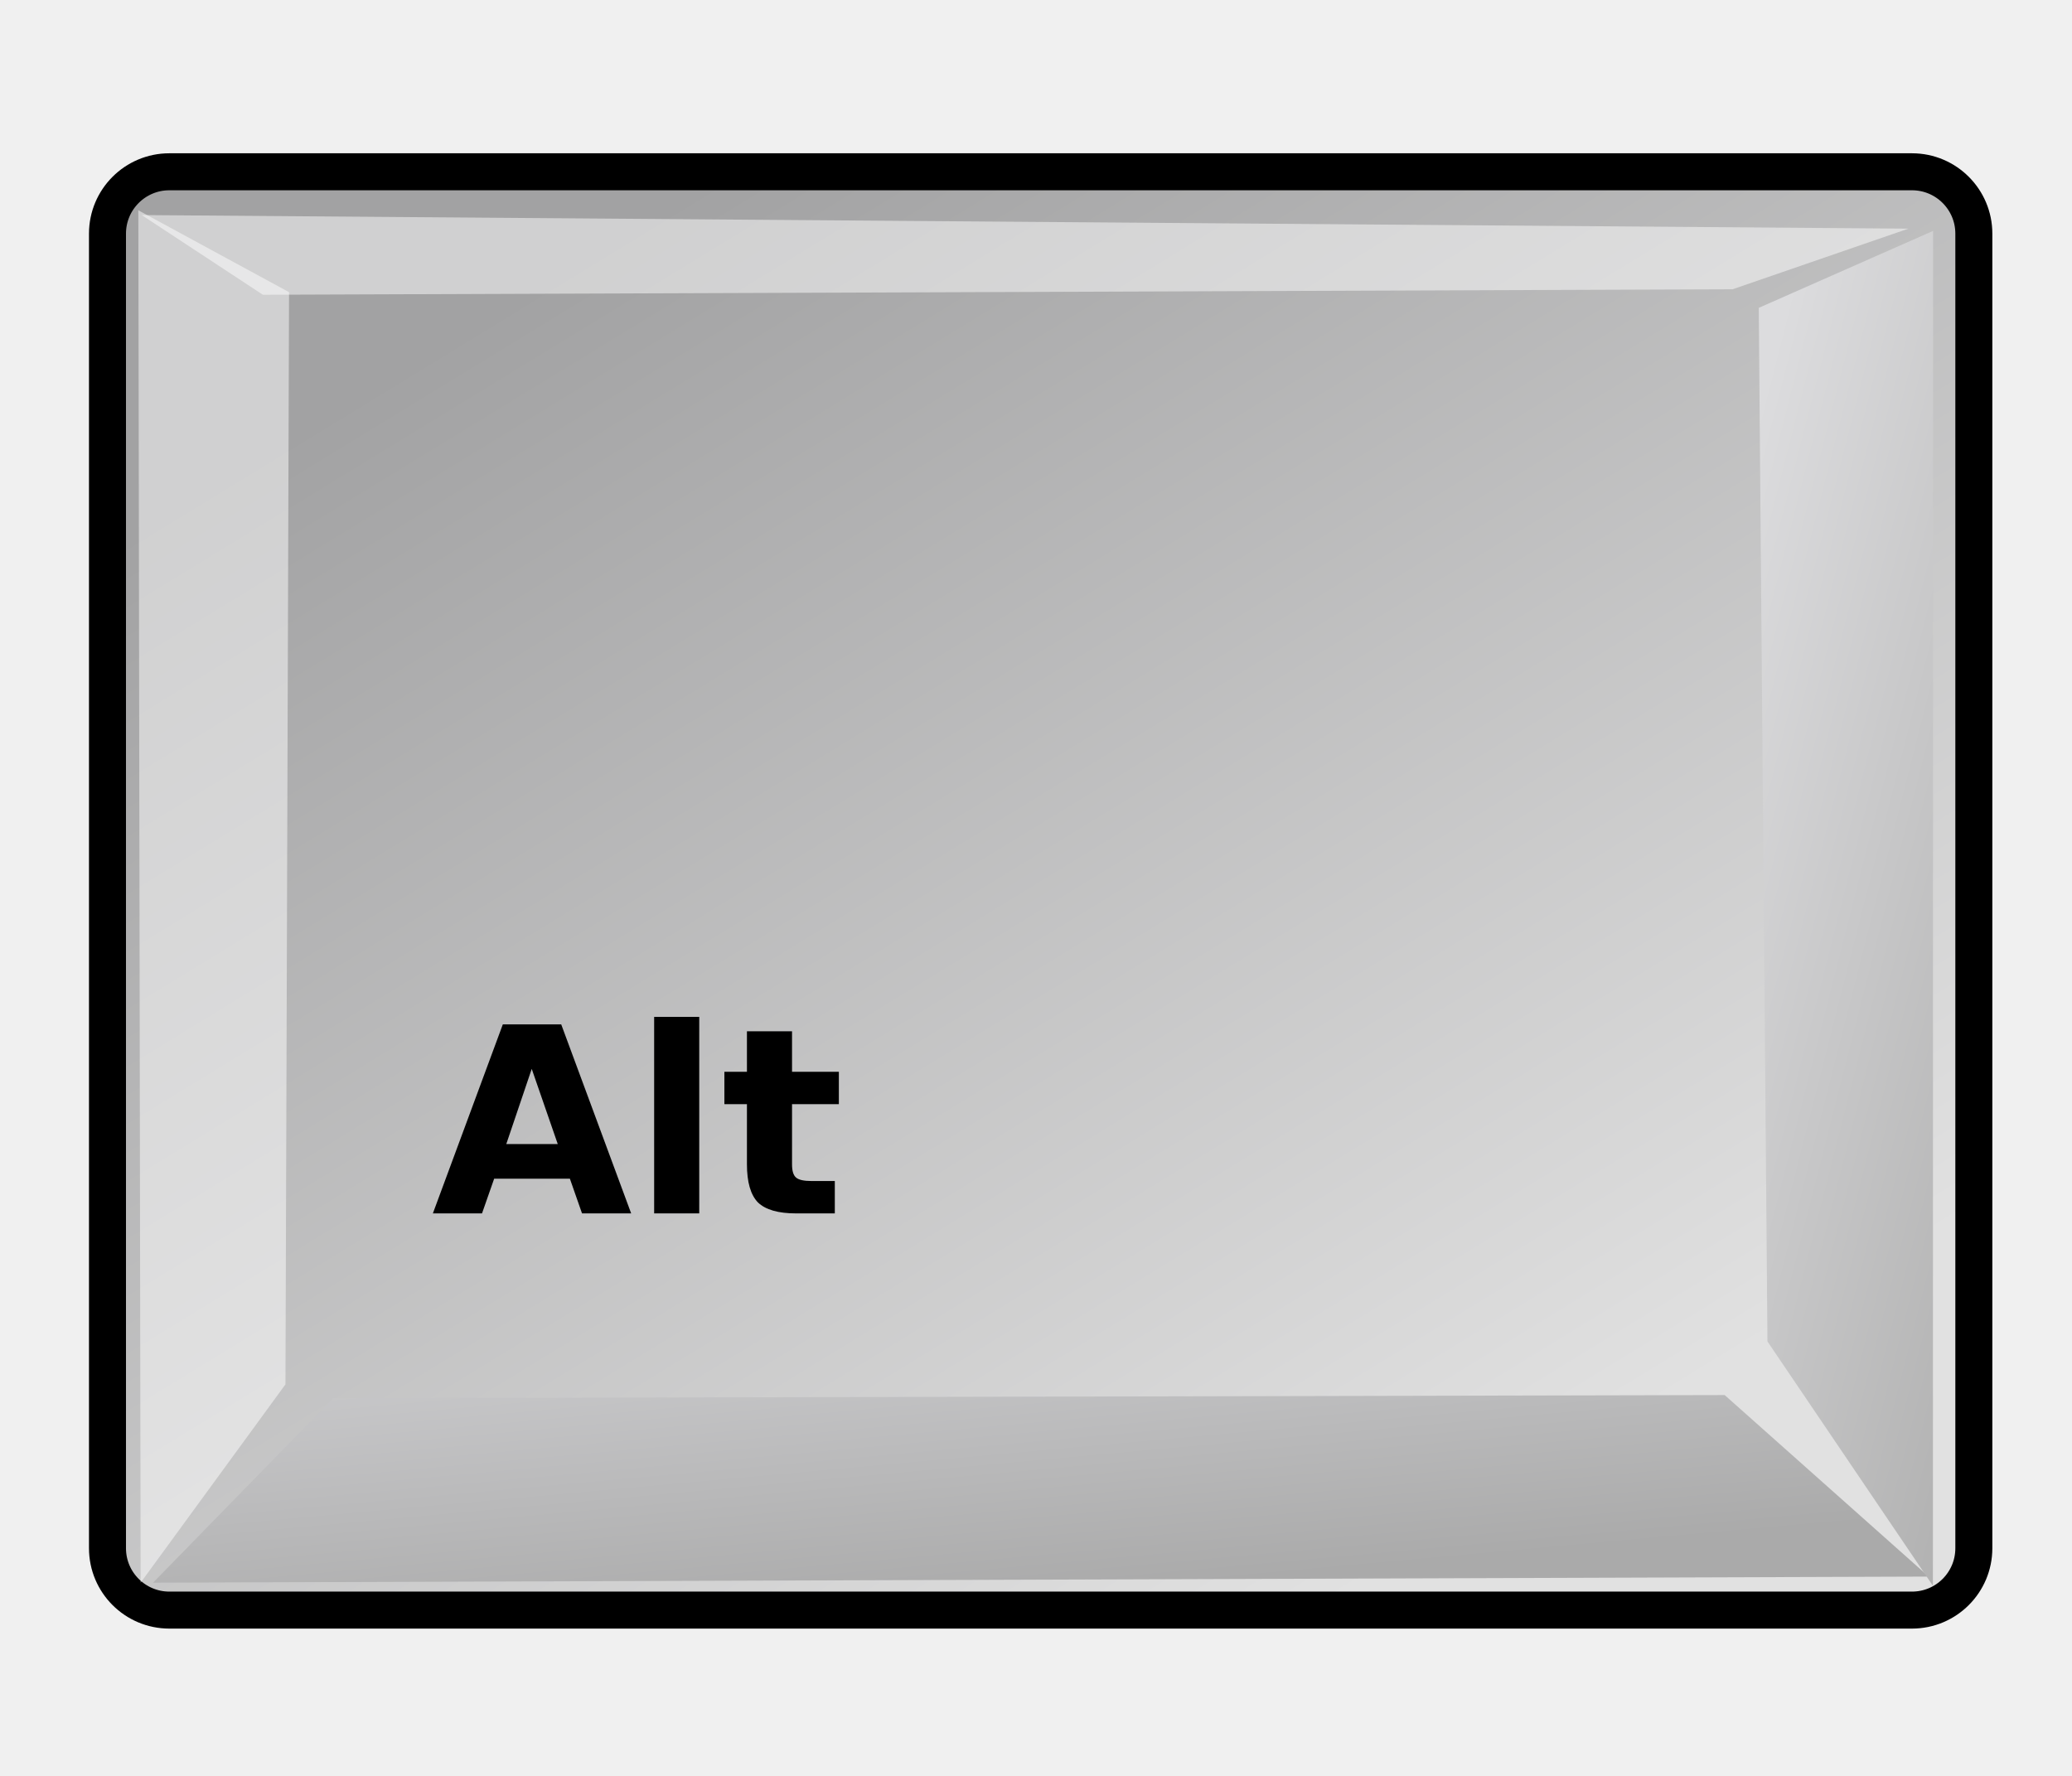
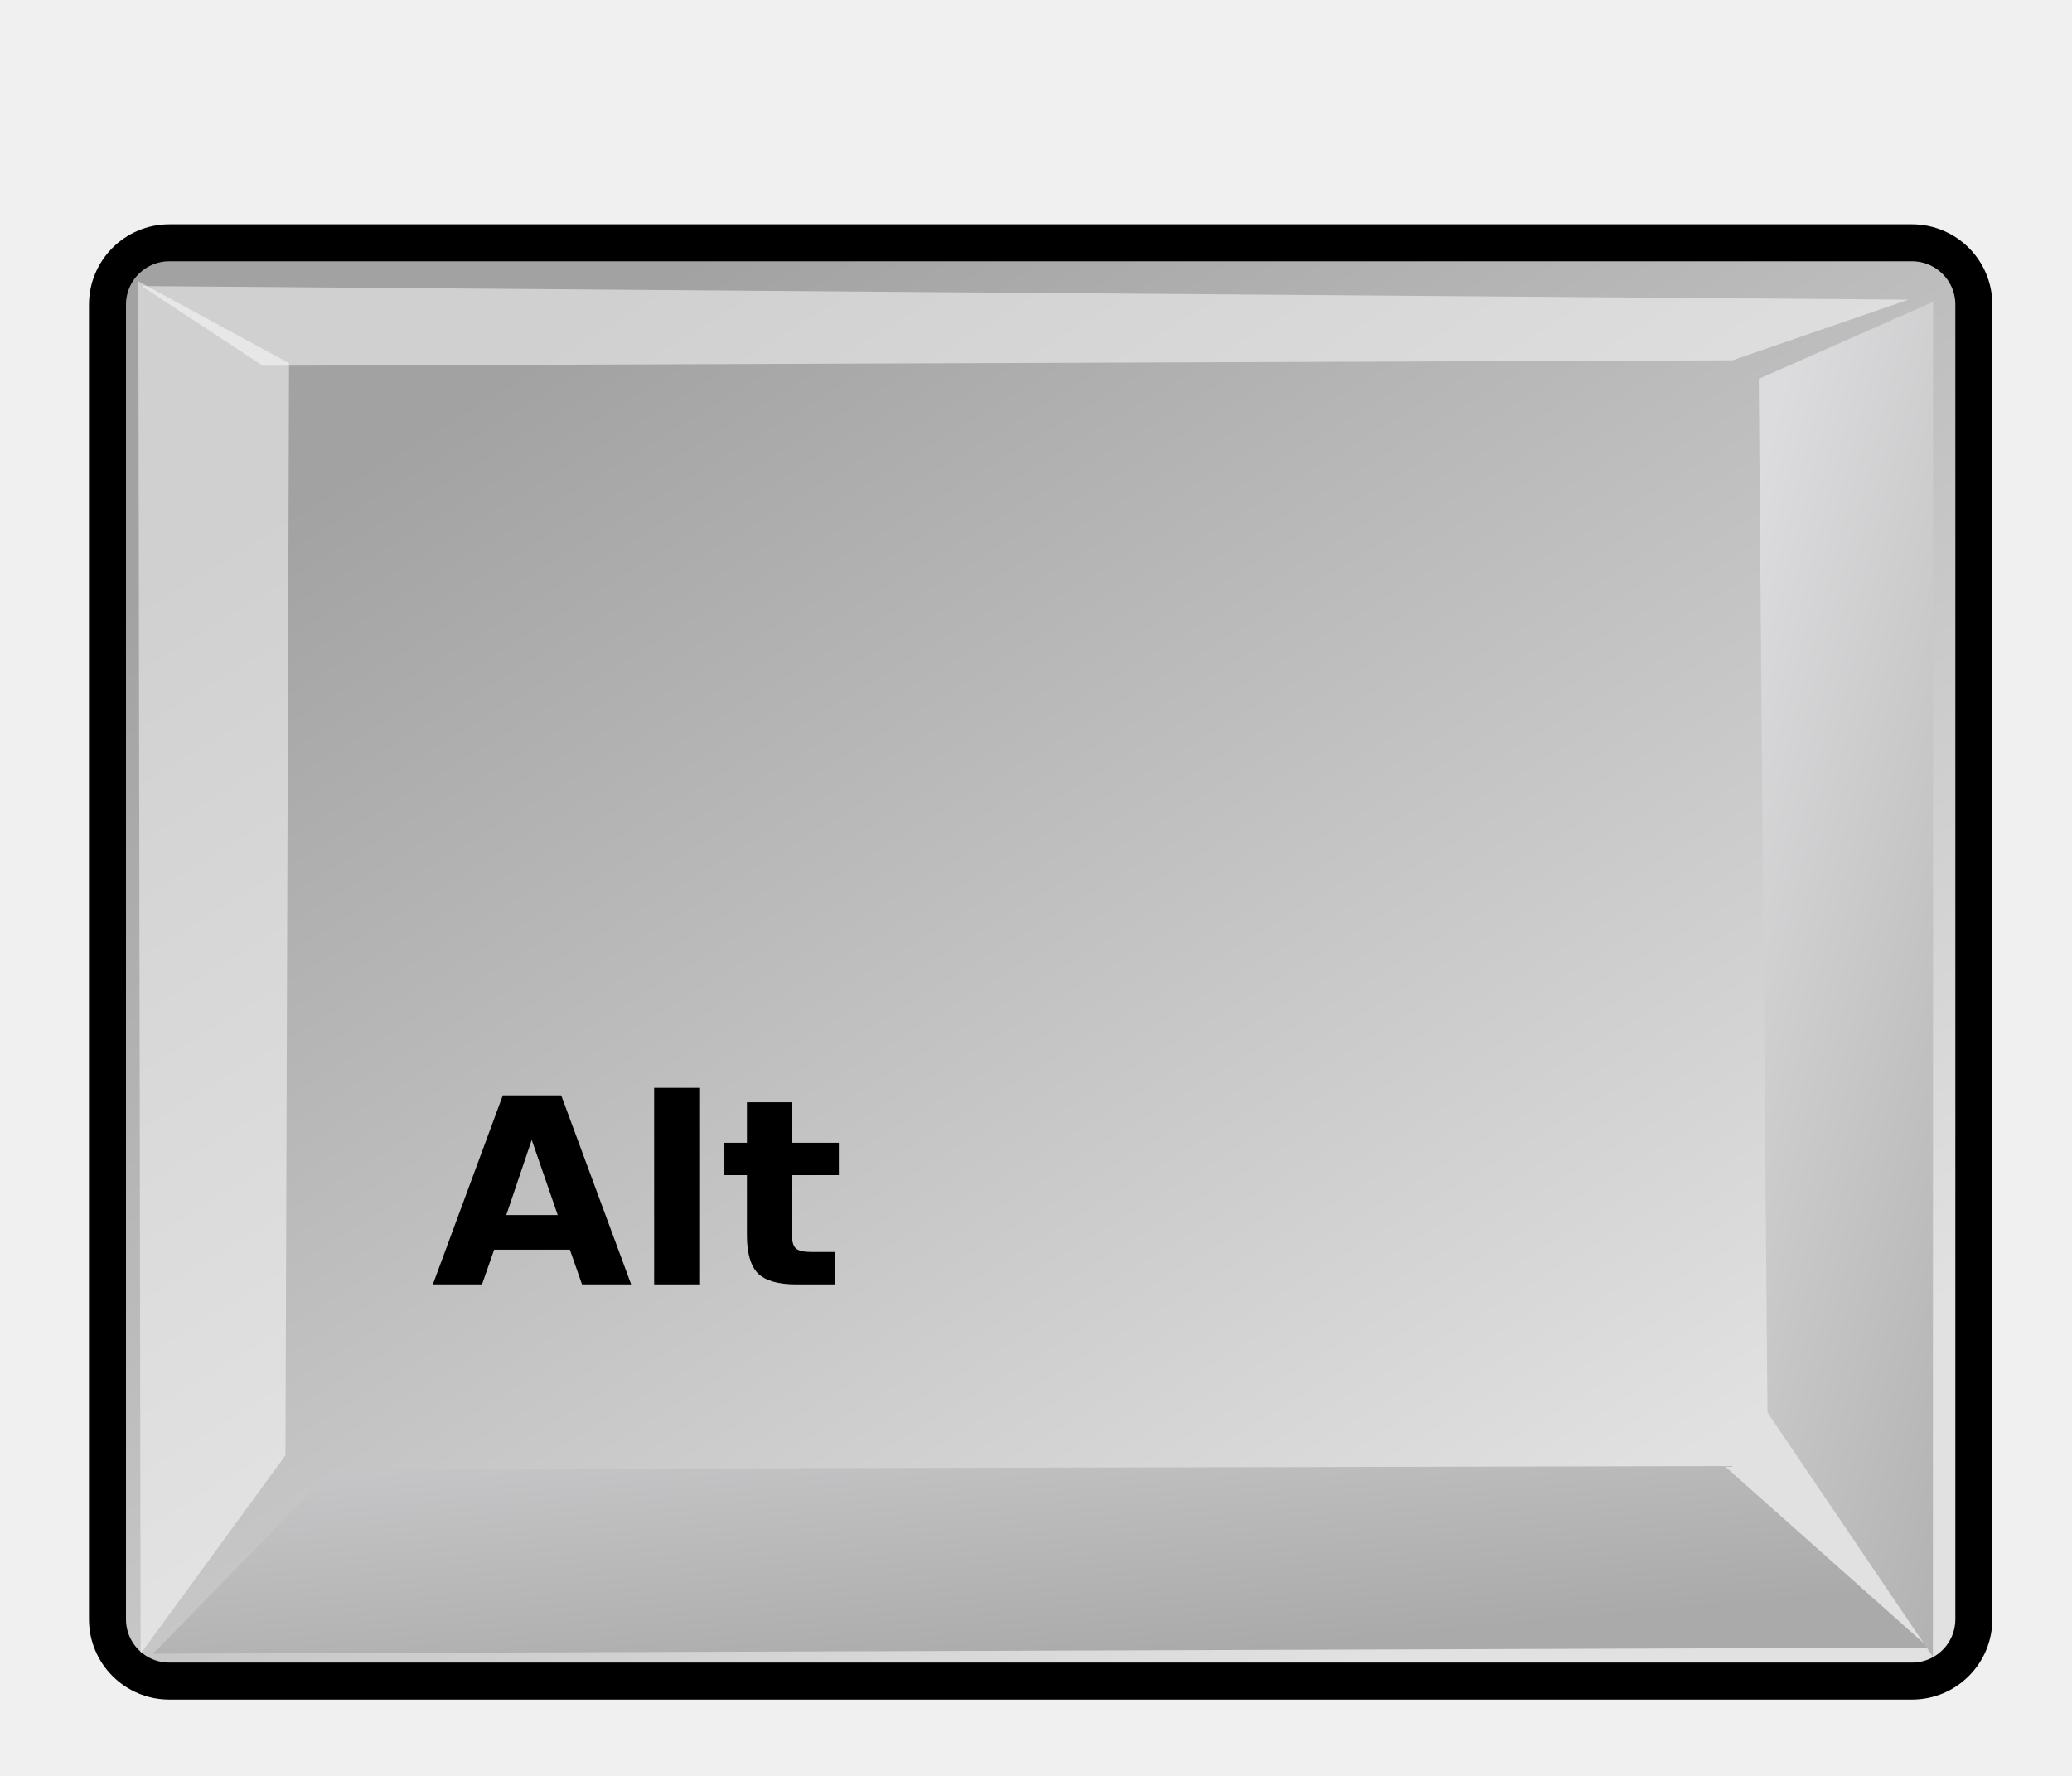
- <svg xmlns="http://www.w3.org/2000/svg" xmlns:xlink="http://www.w3.org/1999/xlink" width="56px" height="48px" id="svg1770">
+ <svg xmlns="http://www.w3.org/2000/svg" xmlns:xlink="http://www.w3.org/1999/xlink" width="56px" height="48px" id="svg1770" version="1.1">
  <defs id="defs3">
    <linearGradient id="linearGradient2103">
      <stop id="stop2105" offset="0" style="stop-color:#e1e1e1;stop-opacity:1;" />
      <stop id="stop2107" offset="1" style="stop-color:#a2a2a3;stop-opacity:1;" />
    </linearGradient>
    <linearGradient id="linearGradient2064">
      <stop id="stop2066" offset="0" style="stop-color:#b2b2b2;stop-opacity:1;" />
      <stop id="stop2068" offset="1" style="stop-color:#dcdcde;stop-opacity:1;" />
    </linearGradient>
    <linearGradient id="linearGradient2052">
      <stop id="stop2054" offset="0" style="stop-color:#aaaaaa;stop-opacity:1;" />
      <stop id="stop2056" offset="1" style="stop-color:#c8c8ca;stop-opacity:1;" />
    </linearGradient>
    <linearGradient id="linearGradient1784">
      <stop style="stop-color:#ffffff;stop-opacity:1;" offset="0" id="stop1785" />
      <stop style="stop-color:#dcdcde;stop-opacity:1;" offset="1" id="stop1786" />
    </linearGradient>
    <linearGradient xlink:href="#linearGradient1784" id="linearGradient1789" gradientUnits="userSpaceOnUse" gradientTransform="matrix(1.593044,0,0,1.241206,-129.6924,-73.34169)" x1="250.054" y1="259.819" x2="511.689" y2="549.613" />
    <linearGradient xlink:href="#linearGradient2052" id="linearGradient1794" gradientTransform="matrix(2.470094,0,0,0.404843,-5.695438,24.53693)" x1="205.673" y1="1468.668" x2="69.097" y2="1222.128" gradientUnits="userSpaceOnUse" />
    <linearGradient xlink:href="#linearGradient2064" id="linearGradient1804" gradientTransform="matrix(0.493865,0,0,2.024845,-5.695438,24.53693)" x1="1390.407" y1="284.347" x2="1180.534" y2="65.462" gradientUnits="userSpaceOnUse" />
    <linearGradient xlink:href="#linearGradient1784" id="linearGradient2083" gradientUnits="userSpaceOnUse" gradientTransform="matrix(1.593044,0,0,1.241206,-129.6924,-73.34169)" x1="250.054" y1="259.819" x2="511.689" y2="549.613" />
    <linearGradient xlink:href="#linearGradient2052" id="linearGradient2085" gradientUnits="userSpaceOnUse" gradientTransform="matrix(2.470094,0,0,0.404843,-5.695438,24.53693)" x1="205.673" y1="1468.668" x2="69.097" y2="1222.128" />
    <linearGradient xlink:href="#linearGradient2064" id="linearGradient2087" gradientUnits="userSpaceOnUse" gradientTransform="matrix(0.493865,0,0,2.024845,-5.695438,24.53693)" x1="1390.407" y1="284.347" x2="1180.534" y2="65.462" />
-     <linearGradient xlink:href="#linearGradient2064" id="linearGradient2094" gradientUnits="userSpaceOnUse" gradientTransform="matrix(2.919086e-2,0,0,0.119682,11.90859,7.804527)" x1="1390.407" y1="284.347" x2="1180.534" y2="65.462" />
-     <linearGradient xlink:href="#linearGradient2052" id="linearGradient2098" gradientUnits="userSpaceOnUse" gradientTransform="matrix(0.146,0,0,2.392903e-2,0.716466,7.804527)" x1="205.673" y1="1468.668" x2="69.097" y2="1222.128" />
+     <linearGradient xlink:href="#linearGradient2064" id="linearGradient2094" gradientUnits="userSpaceOnUse" gradientTransform="matrix(0.02919086,0,0,0.119682,11.90859,7.804527)" x1="1390.407" y1="284.347" x2="1180.534" y2="65.462" />
+     <linearGradient xlink:href="#linearGradient2052" id="linearGradient2098" gradientUnits="userSpaceOnUse" gradientTransform="matrix(0.146,0,0,0.02392903,0.716466,7.804527)" x1="205.673" y1="1468.668" x2="69.097" y2="1222.128" />
    <linearGradient xlink:href="#linearGradient2103" id="linearGradient2101" gradientUnits="userSpaceOnUse" gradientTransform="matrix(1.40967,0,0,1.098332,-8.853555,-5.868595)" x1="34.792" y1="42.567" x2="13.166" y2="15.033" />
  </defs>
  <g id="layer1">
-     <rect style="fill:url(#linearGradient2101);fill-opacity:1;stroke:#000000;stroke-width:1;stroke-linecap:round;stroke-linejoin:miter;stroke-miterlimit:4;stroke-dashoffset:0;stroke-opacity:1" id="rect1788" width="50.442" height="38.876" x="2.905" y="4.643" rx="1.672" ry="1.672" />
-     <path style="fill:url(#linearGradient2098);fill-opacity:1;fill-rule:evenodd;stroke:none;stroke-width:0.25pt;stroke-linecap:butt;stroke-linejoin:miter;stroke-opacity:1" d="M 4.136,42.778 L 9.004,37.792 L 46.613,37.707 L 52.126,42.613 L 4.136,42.778 z " id="path1790" />
-     <path style="opacity:0.497;fill:#ffffff;fill-opacity:1;fill-rule:evenodd;stroke:none;stroke-width:0.25pt;stroke-linecap:butt;stroke-linejoin:miter;stroke-opacity:1" d="M 3.801,42.778 L 7.715,37.418 L 7.812,7.897 L 3.739,5.685 L 3.801,42.778 z " id="path1795" />
-     <path style="fill:url(#linearGradient2094);fill-opacity:1;fill-rule:evenodd;stroke:none;stroke-width:0.25pt;stroke-linecap:butt;stroke-linejoin:miter;stroke-opacity:1" d="M 52.241,42.863 L 47.769,36.258 L 47.534,8.321 L 52.246,6.241 L 52.241,42.863 z " id="path1800" />
-     <path style="opacity:0.497;fill:#ffffff;fill-opacity:1;fill-rule:evenodd;stroke:none;stroke-width:0.25pt;stroke-linecap:butt;stroke-linejoin:miter;stroke-opacity:1" d="M 3.83,5.813 L 7.105,7.967 L 46.825,7.819 L 51.578,6.18 L 3.83,5.813 z " id="path1805" />
-     <text id="text14572" y="32.797" x="11.667" style="font-size:7;font-style:normal;font-variant:normal;font-weight:bold;font-stretch:normal;fill:#000000;fill-opacity:1;stroke:none;stroke-width:1pt;stroke-linecap:butt;stroke-linejoin:miter;stroke-opacity:1;font-family:Bitstream Vera Sans;text-anchor:start;writing-mode:lr-tb" xml:space="preserve">
-       <tspan y="32.797" x="11.667" id="tspan14574">Alt</tspan>
-     </text>
+     <g id="g5533" transform="translate(0,1.919005)">
+       <rect ry="1.672" rx="1.672" y="4.643" x="2.905" height="38.876" width="50.442" id="rect1788" style="fill:url(#linearGradient2101);fill-opacity:1;stroke:#000000;stroke-width:1;stroke-linecap:round;stroke-linejoin:miter;stroke-miterlimit:4;stroke-opacity:1;stroke-dashoffset:0" />
+       <path id="path1790" d="M 4.136,42.778 9.004,37.792 46.613,37.707 52.126,42.613 4.136,42.778 z" style="fill:url(#linearGradient2098);fill-opacity:1;fill-rule:evenodd;stroke:none" />
+       <path id="path1795" d="M 3.801,42.778 7.715,37.418 7.812,7.897 3.739,5.685 3.801,42.778 z" style="opacity:0.497;fill:#ffffff;fill-opacity:1;fill-rule:evenodd;stroke:none" />
+       <path id="path1800" d="M 52.241,42.863 47.769,36.258 47.534,8.321 52.246,6.241 l -0.005,36.622 z" style="fill:url(#linearGradient2094);fill-opacity:1;fill-rule:evenodd;stroke:none" />
+       <path id="path1805" d="M 3.83,5.813 7.105,7.967 46.825,7.819 51.578,6.18 3.83,5.813 z" style="opacity:0.497;fill:#ffffff;fill-opacity:1;fill-rule:evenodd;stroke:none" />
+       <text xml:space="preserve" style="font-size:7px;font-style:normal;font-variant:normal;font-weight:bold;font-stretch:normal;writing-mode:lr-tb;text-anchor:start;fill:#000000;fill-opacity:1;stroke:none;font-family:Bitstream Vera Sans" x="11.667" y="32.797" id="text14572">
+         <tspan id="tspan14574" x="11.667" y="32.797">Alt</tspan>
+       </text>
+     </g>
  </g>
</svg>
